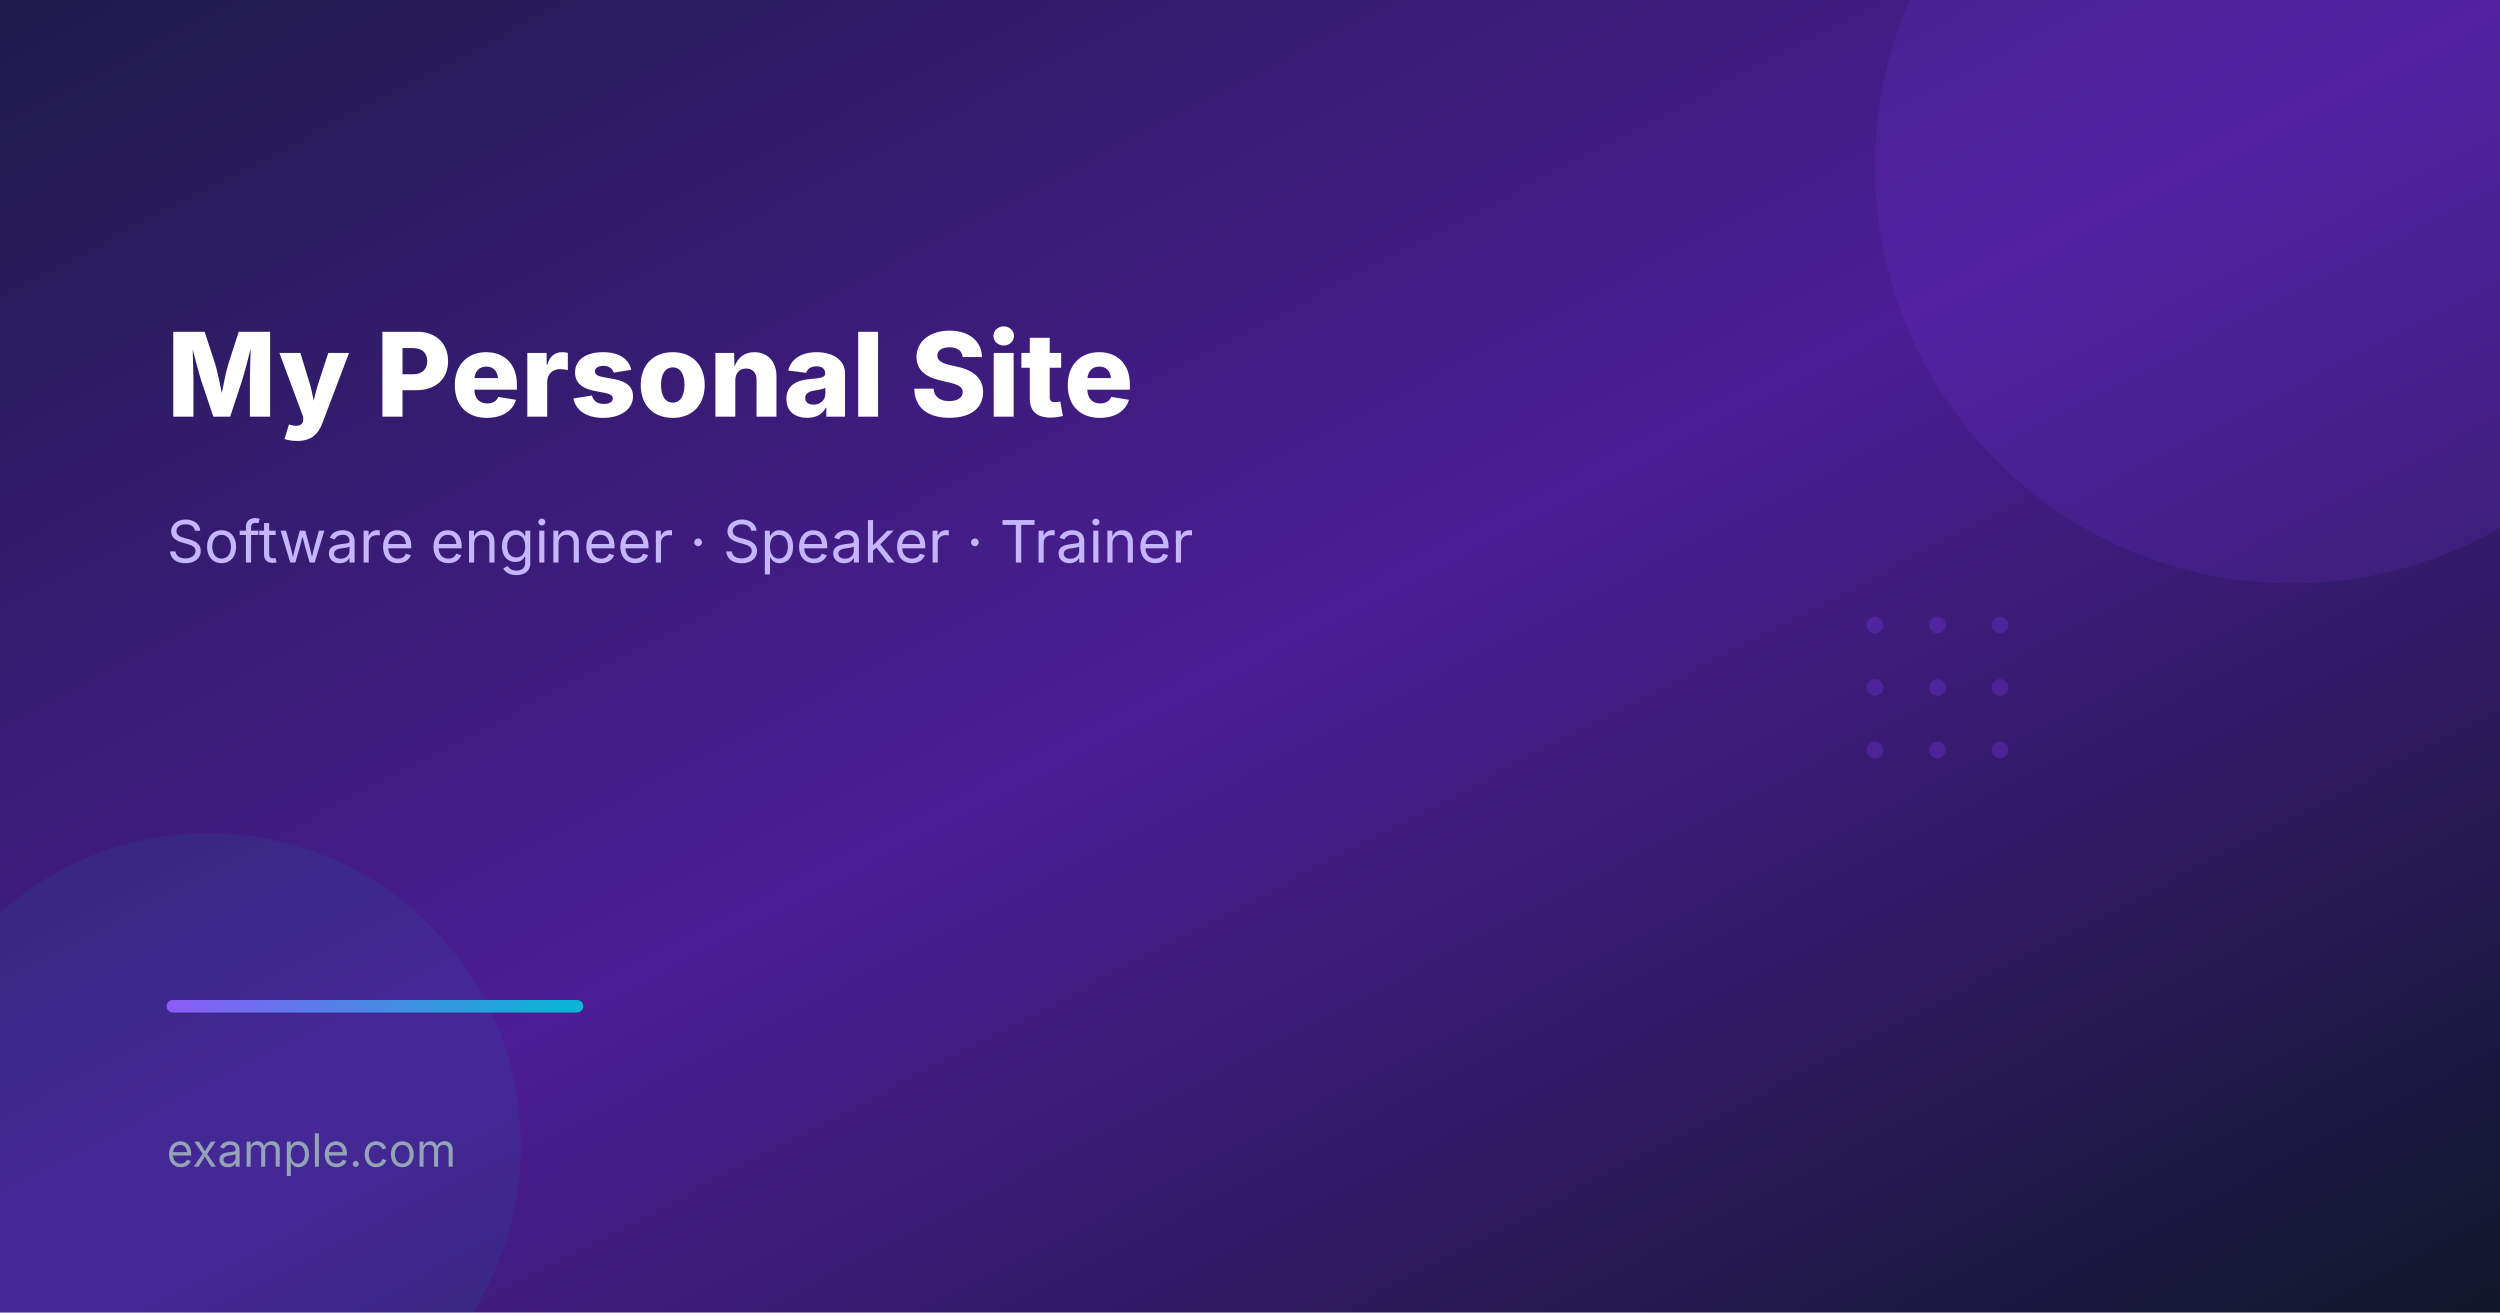
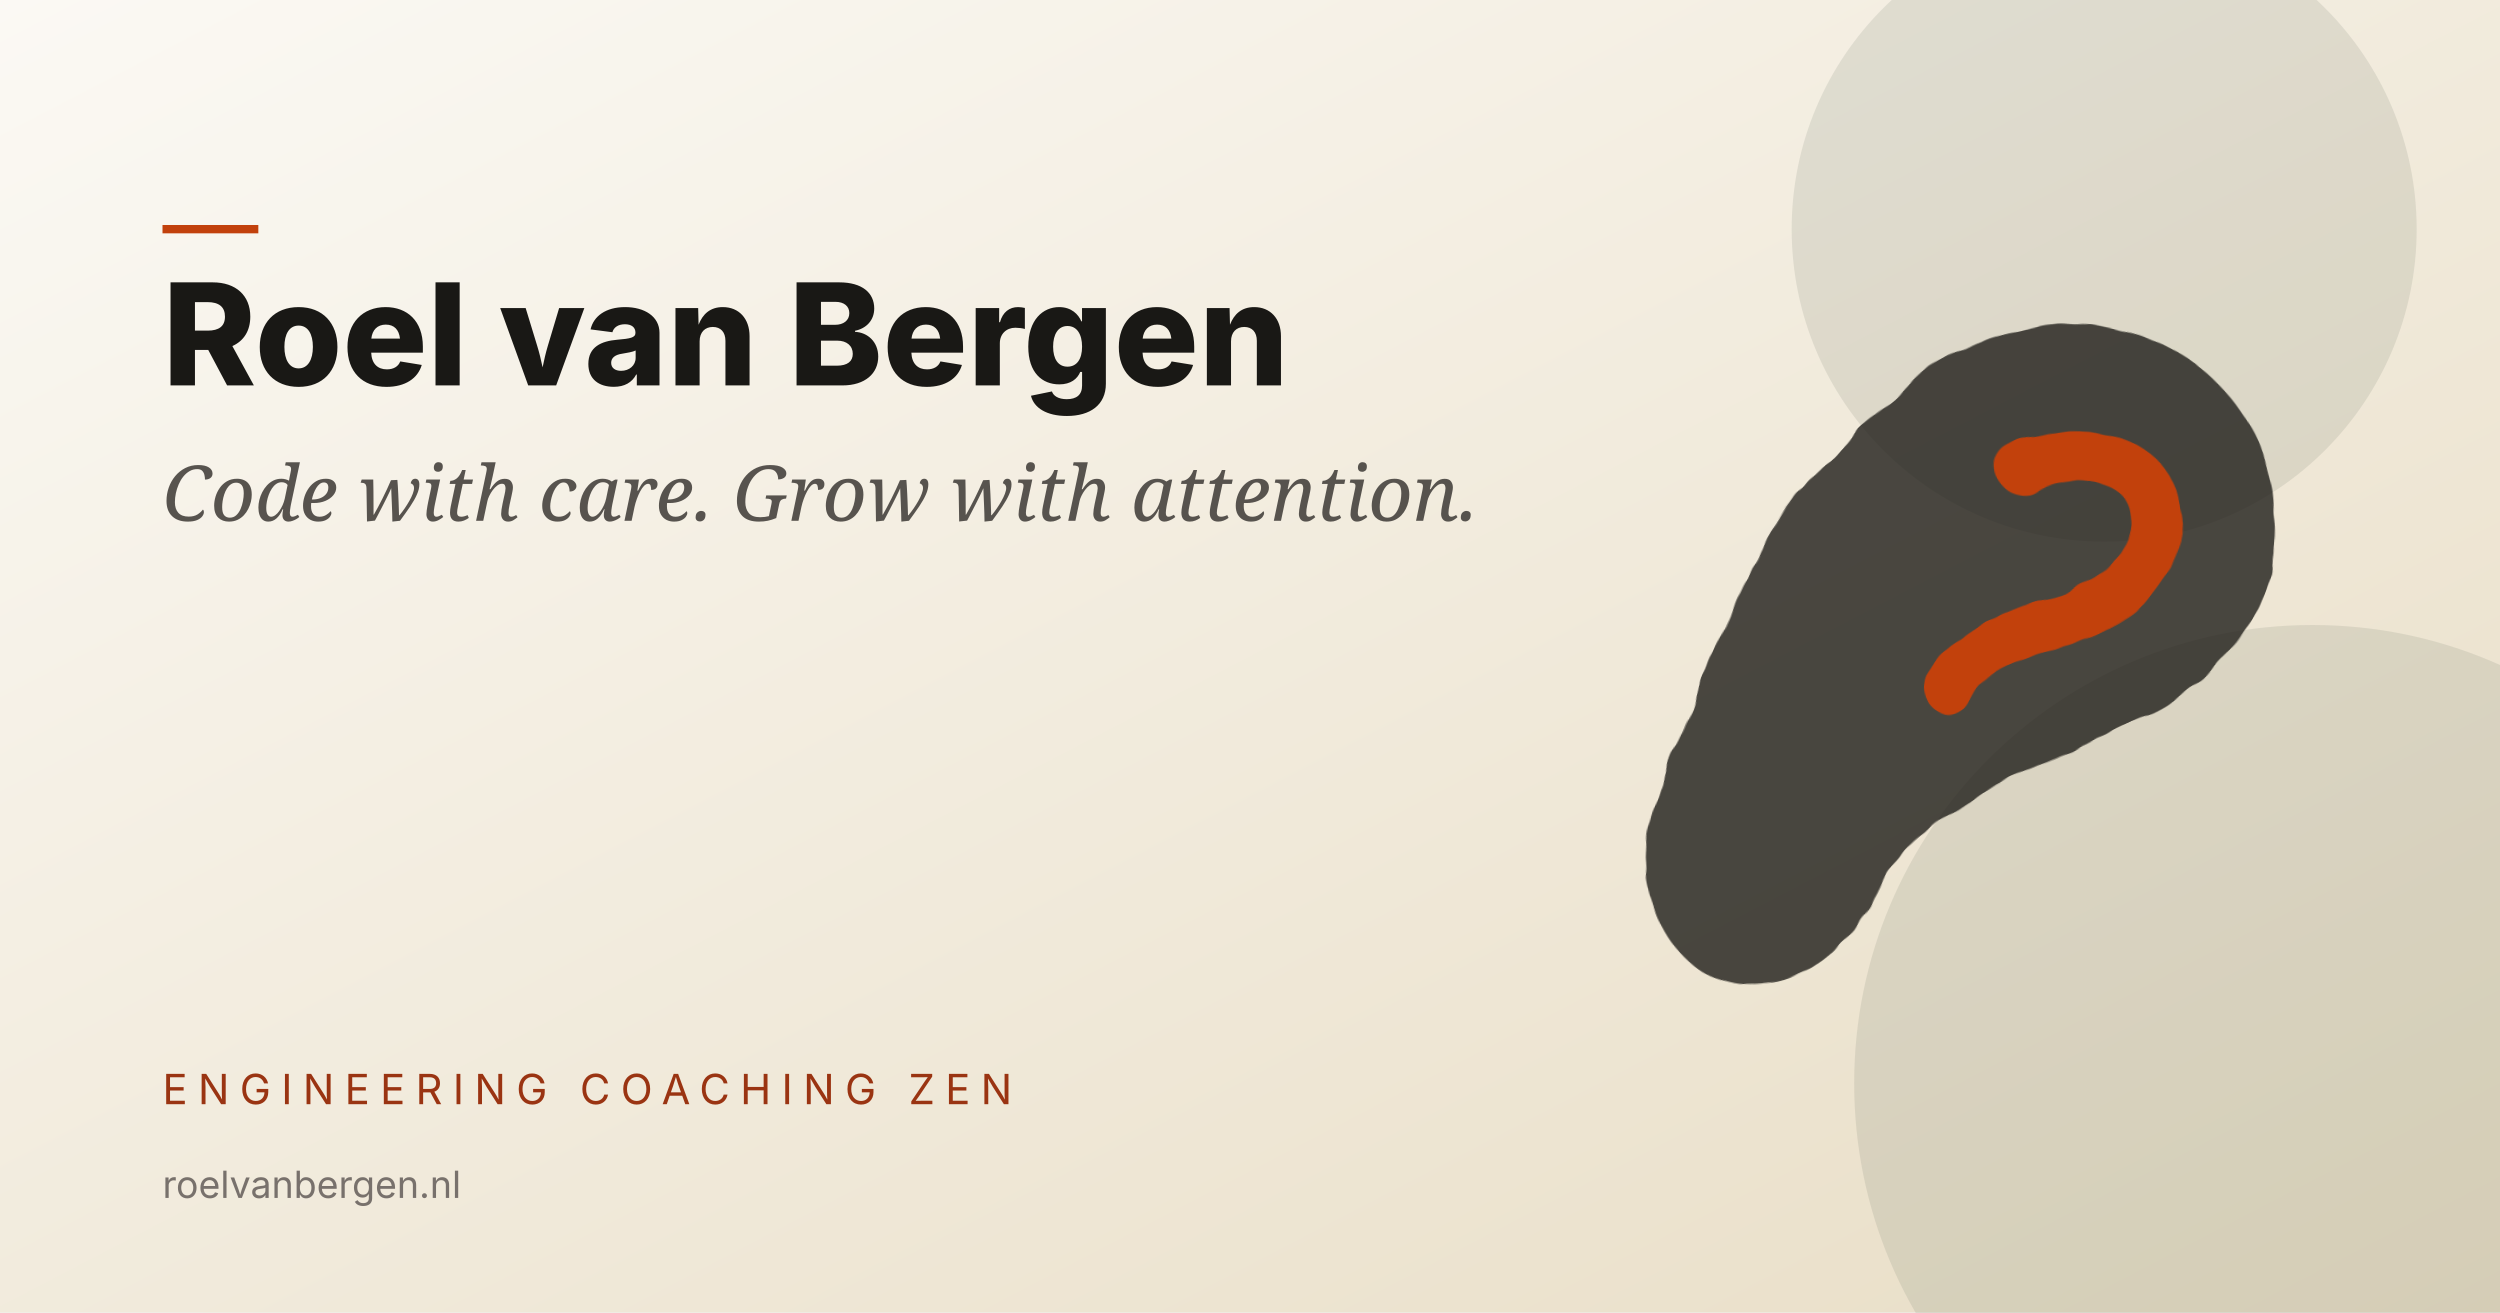
<svg xmlns="http://www.w3.org/2000/svg" width="1200" height="630" viewBox="0 0 1200 630">
  <defs>
    <linearGradient id="bg" x1="0%" y1="0%" x2="100%" y2="100%">
-       <stop offset="0%" style="stop-color:#1e1b4b;stop-opacity:1" />
-       <stop offset="50%" style="stop-color:#4c1d95;stop-opacity:1" />
-       <stop offset="100%" style="stop-color:#0f172a;stop-opacity:1" />
+       <stop offset="0%" style="stop-color:#fbf9f4;stop-opacity:1" />
+       <stop offset="100%" style="stop-color:#e8ddc5;stop-opacity:1" />
    </linearGradient>
-     <linearGradient id="accent" x1="0%" y1="0%" x2="100%" y2="0%">
-       <stop offset="0%" style="stop-color:#8b5cf6;stop-opacity:1" />
-       <stop offset="100%" style="stop-color:#06b6d4;stop-opacity:1" />
-     </linearGradient>
+     <filter id="bleed">
+       <feTurbulence type="fractalNoise" baseFrequency="0.035" numOctaves="3" result="noise" />
+       <feDisplacementMap in="SourceGraphic" in2="noise" scale="5" />
+     </filter>
  </defs>
  <rect width="1200" height="630" fill="url(#bg)" />
-   <circle cx="1100" cy="80" r="200" fill="#7c3aed" fill-opacity="0.15" />
-   <circle cx="100" cy="550" r="150" fill="#0891b2" fill-opacity="0.1" />
-   <rect x="80" y="480" width="200" height="6" rx="3" fill="url(#accent)" />
-   <text x="80" y="200" font-family="Inter, system-ui, sans-serif" font-size="56" font-weight="800" fill="white">My Personal Site</text>
-   <text x="80" y="270" font-family="Inter, system-ui, sans-serif" font-size="28" font-weight="400" fill="#c4b5fd">Software engineer · Speaker · Trainer</text>
-   <g fill="#7c3aed" fill-opacity="0.3">
-     <circle cx="900" cy="300" r="4" />
-     <circle cx="930" cy="300" r="4" />
-     <circle cx="960" cy="300" r="4" />
-     <circle cx="900" cy="330" r="4" />
-     <circle cx="930" cy="330" r="4" />
-     <circle cx="960" cy="330" r="4" />
-     <circle cx="900" cy="360" r="4" />
-     <circle cx="930" cy="360" r="4" />
-     <circle cx="960" cy="360" r="4" />
+   <g opacity="0.12" fill="#465448">
+     <circle cx="1010" cy="110" r="150" />
+     <circle cx="1110" cy="520" r="220" />
  </g>
-   <text x="80" y="560" font-family="Inter, system-ui, sans-serif" font-size="22" fill="#94a3b8">example.com</text>
+   <g filter="url(#bleed)">
+     <path d="M910 190 C1000 110 1110 180 1090 275 C1070 365 940 350 900 430 C860 510 760 470 800 370 C835 285 840 250 910 190Z" fill="#191815" opacity="0.78" />
+     <path d="M970 225 C1015 205 1050 235 1030 270 C1010 305 955 295 935 330" fill="none" stroke="#c2410c" stroke-width="24" stroke-linecap="round" />
+   </g>
+   <rect x="78" y="108" width="46" height="4" fill="#c2410c" />
+   <text x="78" y="185" font-family="Inter, sans-serif" font-size="68" font-weight="800" fill="#191815">Roel van Bergen</text>
+   <text x="78" y="250" font-family="Georgia, serif" font-size="37" font-style="italic" fill="#57534e">Code with care. Grow with attention.</text>
+   <text x="78" y="530" font-family="Inter, sans-serif" font-size="20" letter-spacing="5" fill="#9a3412">ENGINEERING  COACHING  ZEN</text>
+   <text x="78" y="575" font-family="Inter, sans-serif" font-size="18" fill="#78716c">roelvanbergen.nl</text>
</svg>
